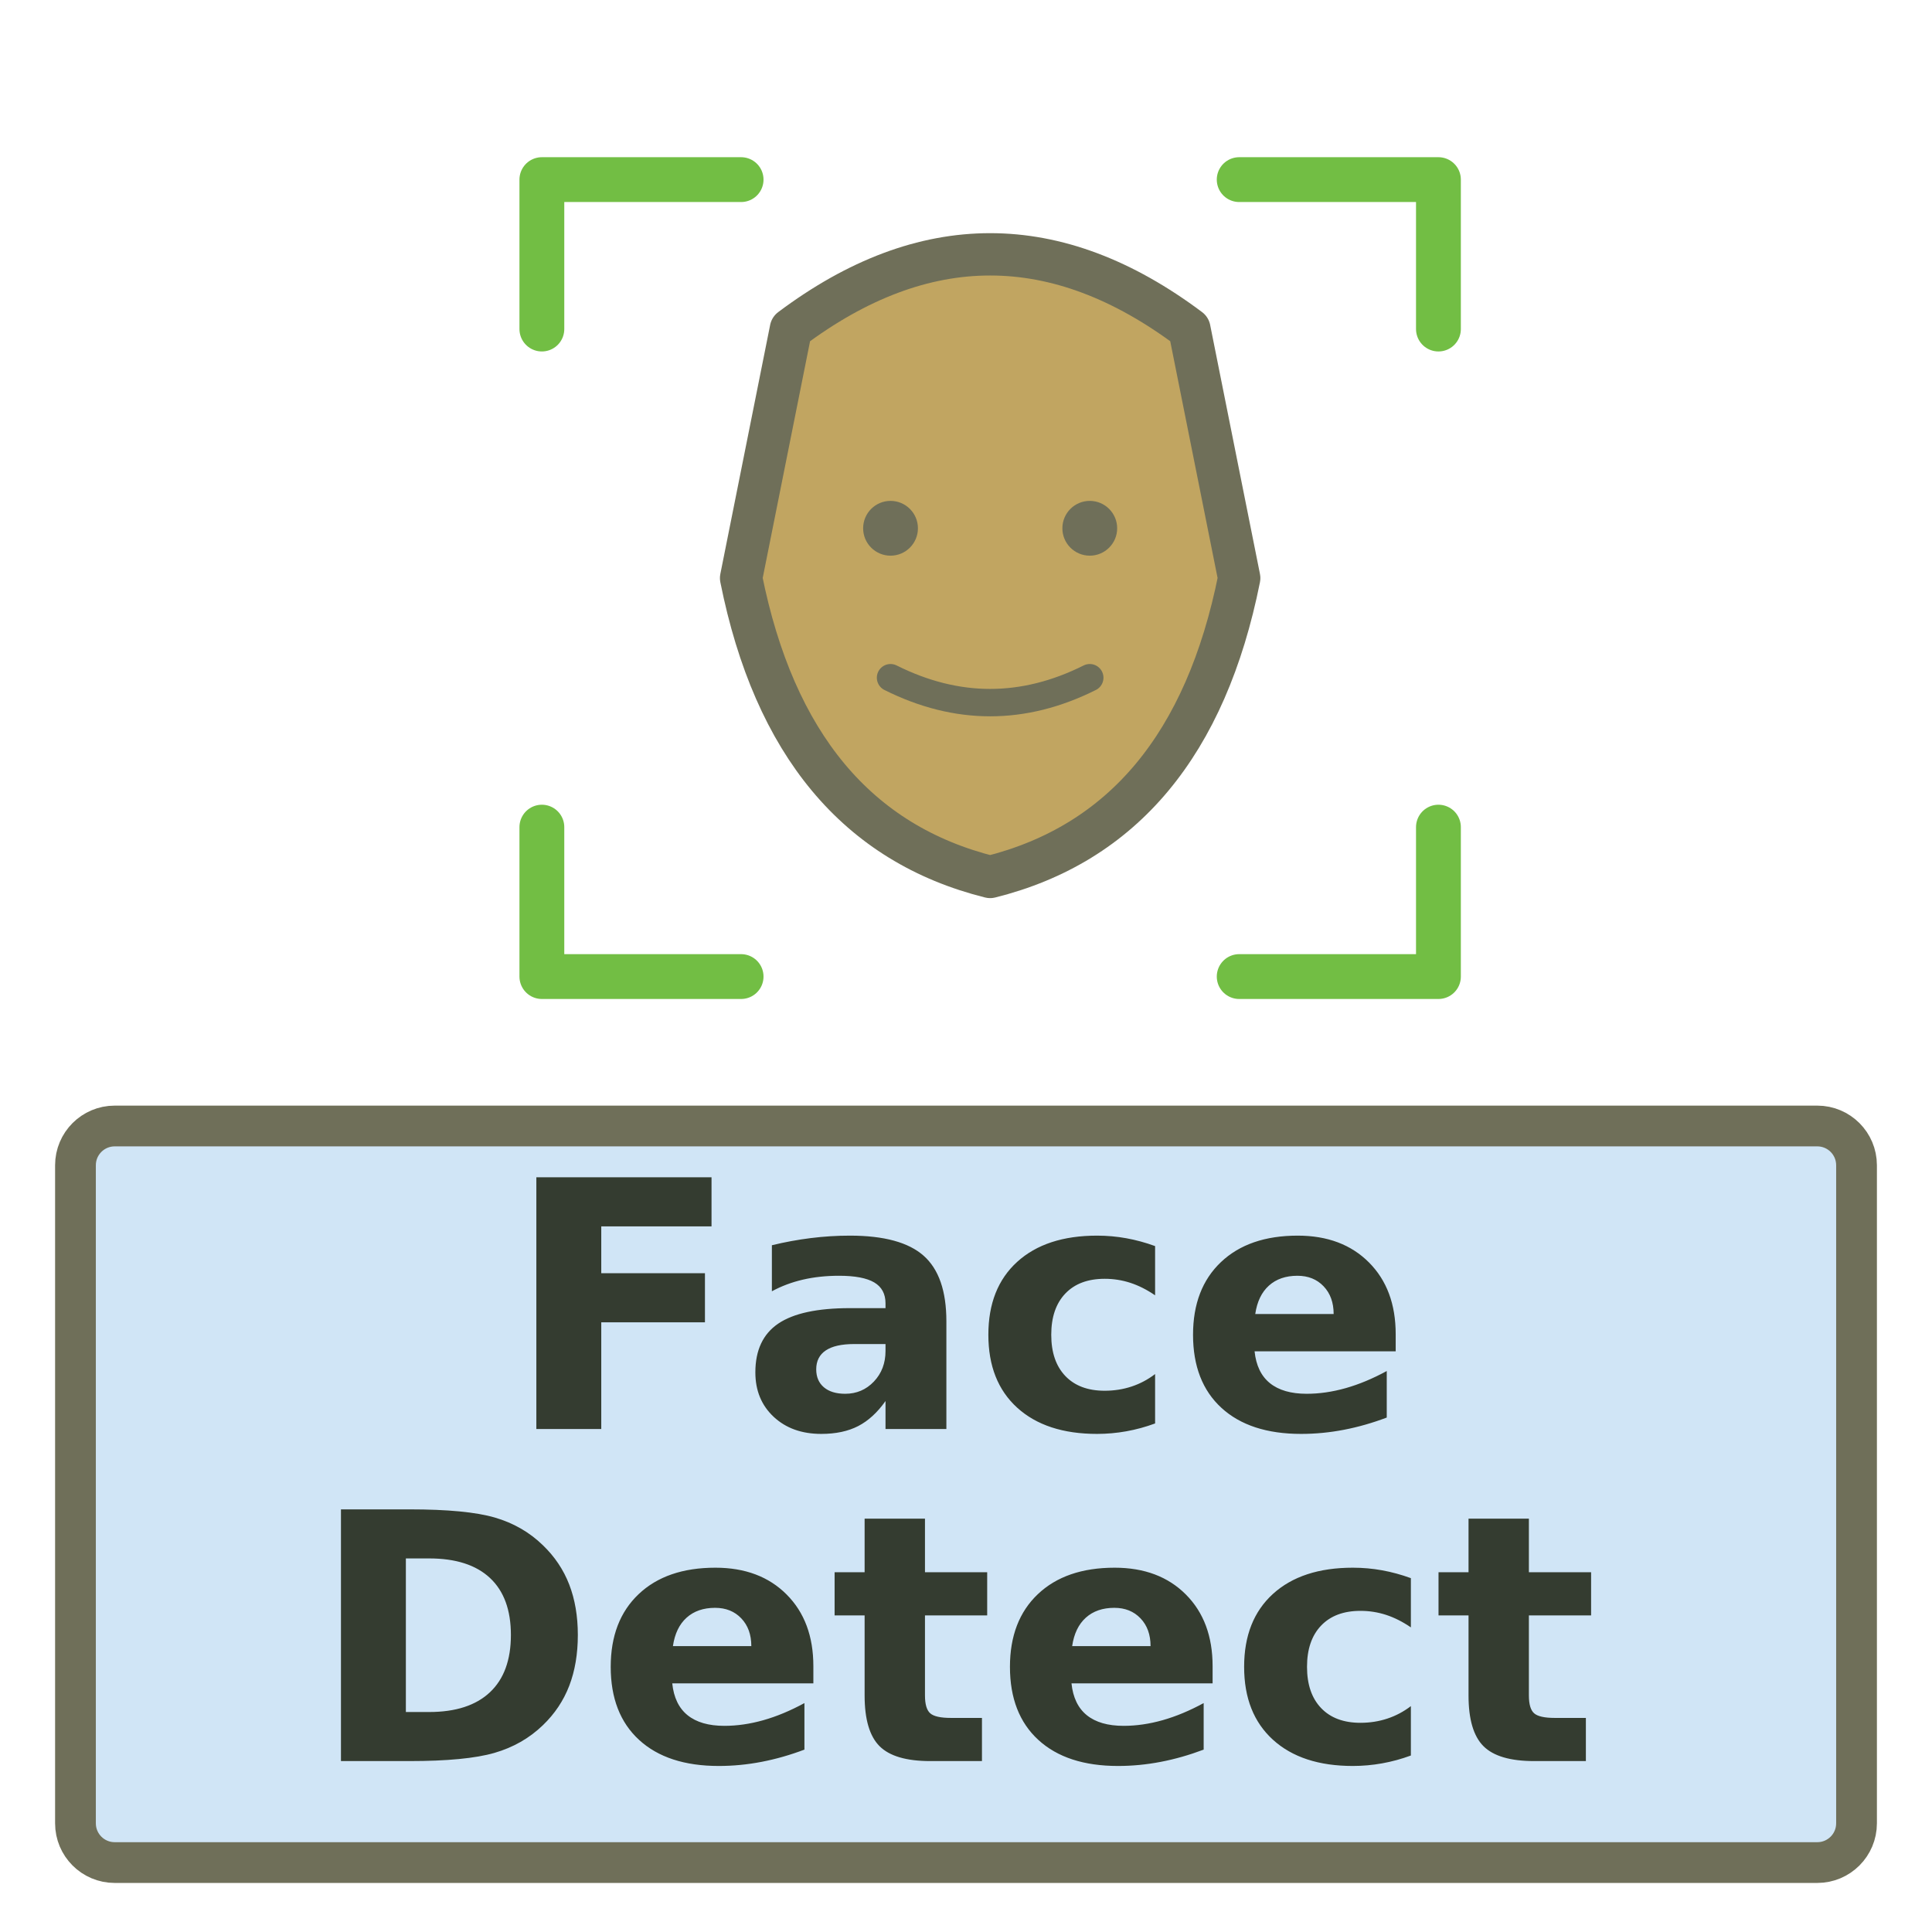
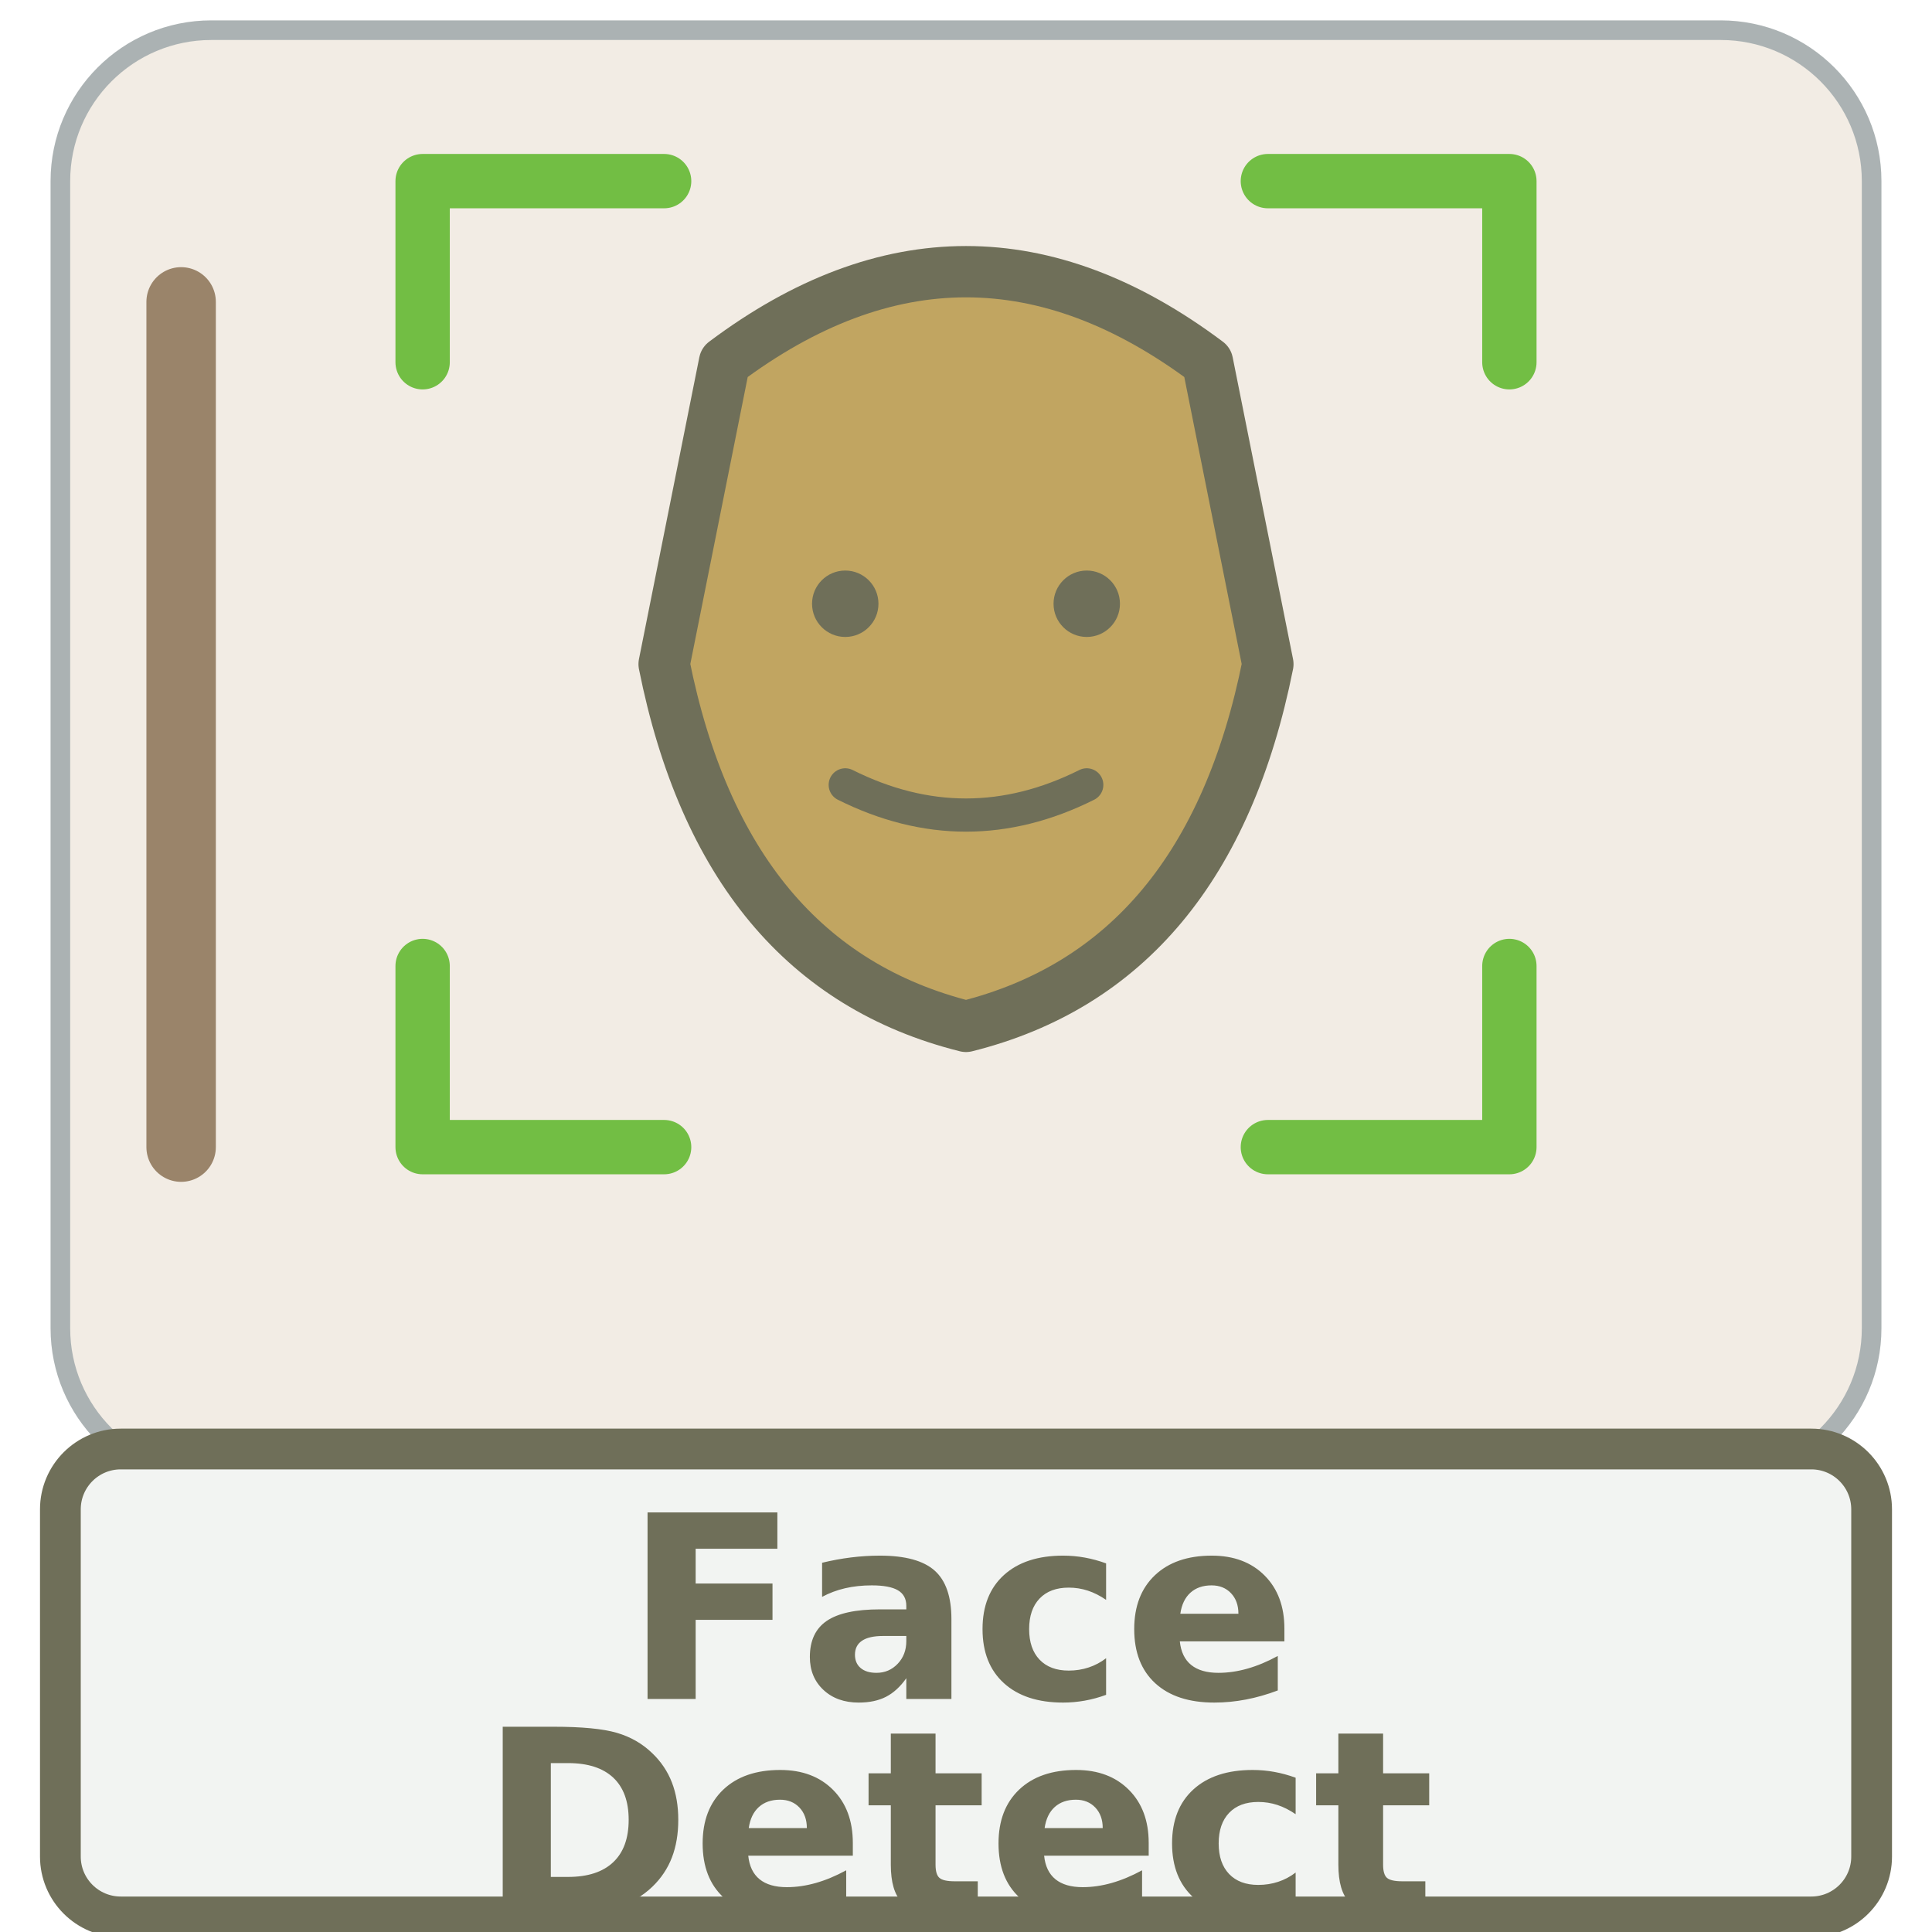
<svg xmlns="http://www.w3.org/2000/svg" width="128" height="128" viewBox="0 0 64 64" stroke="#6F6F59" stroke-width="1.35" stroke-linecap="round" stroke-linejoin="round">
-   <g stroke-width=".85" transform="translate(13 1) scale(1.65)">
+   <rect x="2" y="1" width="60" height="48" rx="5" fill="#F2ECE4" stroke="#ABB2B3" stroke-width=".65" />
+   <path d="M 6 10 V 38" stroke="#9A846A" stroke-width="2.3" stroke-linecap="round" />
+   <g data-feature="identity" transform="translate(8 0) scale(2)" stroke-width=".85">
    <path d="M 3 6 V 3 H 7 M 17 3 H 21 V 6 M 21 16 V 19 H 17 M 7 19 H 3 V 16" fill="none" stroke="#72BE44" stroke-width="0.9" />
    <path d="M 8 6 Q 12 3 16 6 L 17 11 Q 16 16 12 17 Q 8 16 7 11 Z" fill="#C1A561" stroke="#6F6F59" />
    <circle cx="10" cy="10" r="0.55" fill="#6F6F59" stroke="none" />
    <circle cx="14" cy="10" r="0.55" fill="#6F6F59" stroke="none" />
    <path d="M 10 13 Q 12 14 14 13" fill="none" stroke-width="0.55" />
  </g>
-   <rect x="2.5" y="37.3" width="59" height="24.4" rx="1.3" fill="#D0E5F6" stroke="#6F6F59" />
+   <rect x="2" y="48" width="60" height="15.5" rx="2" fill="#F2F4F2" />
  <g data-plugin-name="FaceDetect" data-name-lines="2">
-     <path data-label="Face" d="M188 -1493H1227V-1202H573V-924H1188V-633H573V0H188ZM2073 -504Q1961 -504 1904.5 -466.0Q1848 -428 1848 -354Q1848 -286 1893.5 -247.5Q1939 -209 2020 -209Q2121 -209 2190.0 -281.5Q2259 -354 2259 -463V-504ZM2620 -639V0H2259V-166Q2187 -64 2097.0 -17.5Q2007 29 1878 29Q1704 29 1595.5 -72.5Q1487 -174 1487 -336Q1487 -533 1622.5 -625.0Q1758 -717 2048 -717H2259V-745Q2259 -830 2192.0 -869.5Q2125 -909 1983 -909Q1868 -909 1769.0 -886.0Q1670 -863 1585 -817V-1090Q1700 -1118 1816.0 -1132.5Q1932 -1147 2048 -1147Q2351 -1147 2485.5 -1027.5Q2620 -908 2620 -639ZM3858 -1085V-793Q3785 -843 3711.5 -867.0Q3638 -891 3559 -891Q3409 -891 3325.5 -803.5Q3242 -716 3242 -559Q3242 -402 3325.5 -314.5Q3409 -227 3559 -227Q3643 -227 3718.5 -252.0Q3794 -277 3858 -326V-33Q3774 -2 3687.5 13.5Q3601 29 3514 29Q3211 29 3040.0 -126.5Q2869 -282 2869 -559Q2869 -836 3040.0 -991.5Q3211 -1147 3514 -1147Q3602 -1147 3687.5 -1131.5Q3773 -1116 3858 -1085ZM5285 -563V-461H4448Q4461 -335 4539.0 -272.0Q4617 -209 4757 -209Q4870 -209 4988.5 -242.5Q5107 -276 5232 -344V-68Q5105 -20 4978.0 4.5Q4851 29 4724 29Q4420 29 4251.5 -125.5Q4083 -280 4083 -559Q4083 -833 4248.5 -990.0Q4414 -1147 4704 -1147Q4968 -1147 5126.5 -988.0Q5285 -829 5285 -563ZM4917 -682Q4917 -784 4857.5 -846.5Q4798 -909 4702 -909Q4598 -909 4533.0 -850.5Q4468 -792 4452 -682Z" transform="translate(16.71731 47.33804) scale(0.005585)" fill="#343C30" stroke="none" />
-     <path data-label="Detect" d="M573 -1202V-291H711Q947 -291 1071.5 -408.0Q1196 -525 1196 -748Q1196 -970 1072.0 -1086.0Q948 -1202 711 -1202ZM188 -1493H594Q934 -1493 1100.5 -1444.5Q1267 -1396 1386 -1280Q1491 -1179 1542.0 -1047.0Q1593 -915 1593 -748Q1593 -579 1542.0 -446.5Q1491 -314 1386 -213Q1266 -97 1098.0 -48.5Q930 0 594 0H188ZM2990 -563V-461H2153Q2166 -335 2244.0 -272.0Q2322 -209 2462 -209Q2575 -209 2693.5 -242.5Q2812 -276 2937 -344V-68Q2810 -20 2683.0 4.5Q2556 29 2429 29Q2125 29 1956.5 -125.5Q1788 -280 1788 -559Q1788 -833 1953.5 -990.0Q2119 -1147 2409 -1147Q2673 -1147 2831.5 -988.0Q2990 -829 2990 -563ZM2622 -682Q2622 -784 2562.5 -846.5Q2503 -909 2407 -909Q2303 -909 2238.0 -850.5Q2173 -792 2157 -682ZM3652 -1438V-1120H4021V-864H3652V-389Q3652 -311 3683.0 -283.5Q3714 -256 3806 -256H3990V0H3683Q3471 0 3382.5 -88.5Q3294 -177 3294 -389V-864H3116V-1120H3294V-1438ZM5358 -563V-461H4521Q4534 -335 4612.0 -272.0Q4690 -209 4830 -209Q4943 -209 5061.5 -242.5Q5180 -276 5305 -344V-68Q5178 -20 5051.0 4.5Q4924 29 4797 29Q4493 29 4324.5 -125.5Q4156 -280 4156 -559Q4156 -833 4321.5 -990.0Q4487 -1147 4777 -1147Q5041 -1147 5199.5 -988.0Q5358 -829 5358 -563ZM4990 -682Q4990 -784 4930.5 -846.5Q4871 -909 4775 -909Q4671 -909 4606.0 -850.5Q4541 -792 4525 -682ZM6534 -1085V-793Q6461 -843 6387.5 -867.0Q6314 -891 6235 -891Q6085 -891 6001.5 -803.5Q5918 -716 5918 -559Q5918 -402 6001.5 -314.5Q6085 -227 6235 -227Q6319 -227 6394.5 -252.0Q6470 -277 6534 -326V-33Q6450 -2 6363.5 13.5Q6277 29 6190 29Q5887 29 5716.0 -126.5Q5545 -282 5545 -559Q5545 -836 5716.0 -991.5Q5887 -1147 6190 -1147Q6278 -1147 6363.5 -1131.5Q6449 -1116 6534 -1085ZM7234 -1438V-1120H7603V-864H7234V-389Q7234 -311 7265.0 -283.5Q7296 -256 7388 -256H7572V0H7265Q7053 0 6964.5 -88.5Q6876 -177 6876 -389V-864H6698V-1120H6876V-1438Z" transform="translate(10.24458 58.33804) scale(0.005585)" fill="#343C30" stroke="none" />
+     <path data-label="Face" d="M188 -1493H1227V-1202H573V-924H1188V-633H573V0H188ZM2073 -504Q1961 -504 1904.5 -466.0Q1848 -428 1848 -354Q1848 -286 1893.5 -247.5Q1939 -209 2020 -209Q2121 -209 2190.0 -281.5Q2259 -354 2259 -463V-504ZM2620 -639V0H2259V-166Q2187 -64 2097.0 -17.5Q2007 29 1878 29Q1704 29 1595.5 -72.5Q1487 -174 1487 -336Q1487 -533 1622.5 -625.0Q1758 -717 2048 -717H2259V-745Q2259 -830 2192.0 -869.5Q2125 -909 1983 -909Q1868 -909 1769.0 -886.0Q1670 -863 1585 -817V-1090Q1700 -1118 1816.0 -1132.5Q1932 -1147 2048 -1147Q2351 -1147 2485.5 -1027.5Q2620 -908 2620 -639ZM3858 -1085V-793Q3785 -843 3711.5 -867.0Q3638 -891 3559 -891Q3409 -891 3325.5 -803.5Q3242 -716 3242 -559Q3242 -402 3325.5 -314.5Q3409 -227 3559 -227Q3643 -227 3718.5 -252.0Q3794 -277 3858 -326V-33Q3774 -2 3687.5 13.5Q3601 29 3514 29Q3211 29 3040.0 -126.5Q2869 -282 2869 -559Q2869 -836 3040.0 -991.5Q3211 -1147 3514 -1147Q3602 -1147 3687.5 -1131.5Q3773 -1116 3858 -1085ZM5285 -563V-461H4448Q4461 -335 4539.0 -272.0Q4617 -209 4757 -209Q4870 -209 4988.5 -242.5Q5107 -276 5232 -344V-68Q5105 -20 4978.0 4.5Q4851 29 4724 29Q4420 29 4251.5 -125.5Q4083 -280 4083 -559Q4083 -833 4248.5 -990.0Q4414 -1147 4704 -1147Q4968 -1147 5126.5 -988.0Q5285 -829 5285 -563ZM4917 -682Q4917 -784 4857.5 -846.5Q4798 -909 4702 -909Q4598 -909 4533.0 -850.5Q4468 -792 4452 -682Z" transform="translate(20.67283 56.27996) scale(0.004139)" fill="#6F6F59" stroke="none" />
+     <path data-label="Detect" d="M573 -1202V-291H711Q947 -291 1071.5 -408.0Q1196 -525 1196 -748Q1196 -970 1072.0 -1086.0Q948 -1202 711 -1202ZM188 -1493H594Q934 -1493 1100.5 -1444.5Q1267 -1396 1386 -1280Q1491 -1179 1542.0 -1047.0Q1593 -915 1593 -748Q1593 -579 1542.0 -446.5Q1491 -314 1386 -213Q1266 -97 1098.0 -48.5Q930 0 594 0H188ZM2990 -563V-461H2153Q2166 -335 2244.0 -272.0Q2322 -209 2462 -209Q2575 -209 2693.5 -242.5Q2812 -276 2937 -344V-68Q2810 -20 2683.0 4.5Q2556 29 2429 29Q2125 29 1956.5 -125.5Q1788 -280 1788 -559Q1788 -833 1953.5 -990.0Q2119 -1147 2409 -1147Q2673 -1147 2831.5 -988.0Q2990 -829 2990 -563ZM2622 -682Q2622 -784 2562.5 -846.5Q2503 -909 2407 -909Q2303 -909 2238.0 -850.5Q2173 -792 2157 -682ZM3652 -1438V-1120H4021V-864H3652V-389Q3652 -311 3683.0 -283.5Q3714 -256 3806 -256H3990V0H3683Q3471 0 3382.5 -88.5Q3294 -177 3294 -389V-864H3116V-1120H3294V-1438ZM5358 -563V-461H4521Q4534 -335 4612.0 -272.0Q4690 -209 4830 -209Q4943 -209 5061.5 -242.5Q5180 -276 5305 -344V-68Q5178 -20 5051.0 4.5Q4924 29 4797 29Q4493 29 4324.5 -125.5Q4156 -280 4156 -559Q4156 -833 4321.5 -990.0Q4487 -1147 4777 -1147Q5041 -1147 5199.5 -988.0Q5358 -829 5358 -563ZM4990 -682Q4990 -784 4930.5 -846.5Q4871 -909 4775 -909Q4671 -909 4606.0 -850.5Q4541 -792 4525 -682ZM6534 -1085V-793Q6461 -843 6387.5 -867.0Q6314 -891 6235 -891Q6085 -891 6001.5 -803.5Q5918 -716 5918 -559Q5918 -402 6001.5 -314.5Q6085 -227 6235 -227Q6319 -227 6394.5 -252.0Q6470 -277 6534 -326V-33Q6450 -2 6363.5 13.5Q6277 29 6190 29Q5887 29 5716.0 -126.5Q5545 -282 5545 -559Q5545 -836 5716.0 -991.5Q5887 -1147 6190 -1147Q6278 -1147 6363.5 -1131.5Q6449 -1116 6534 -1085ZM7234 -1438V-1120H7603V-864H7234V-389Q7234 -311 7265.0 -283.5Q7296 -256 7388 -256H7572V0H7265Q7053 0 6964.5 -88.5Q6876 -177 6876 -389V-864H6698V-1120H6876V-1438Z" transform="translate(15.87539 63.37996) scale(0.004139)" fill="#6F6F59" stroke="none" />
  </g>
</svg>
